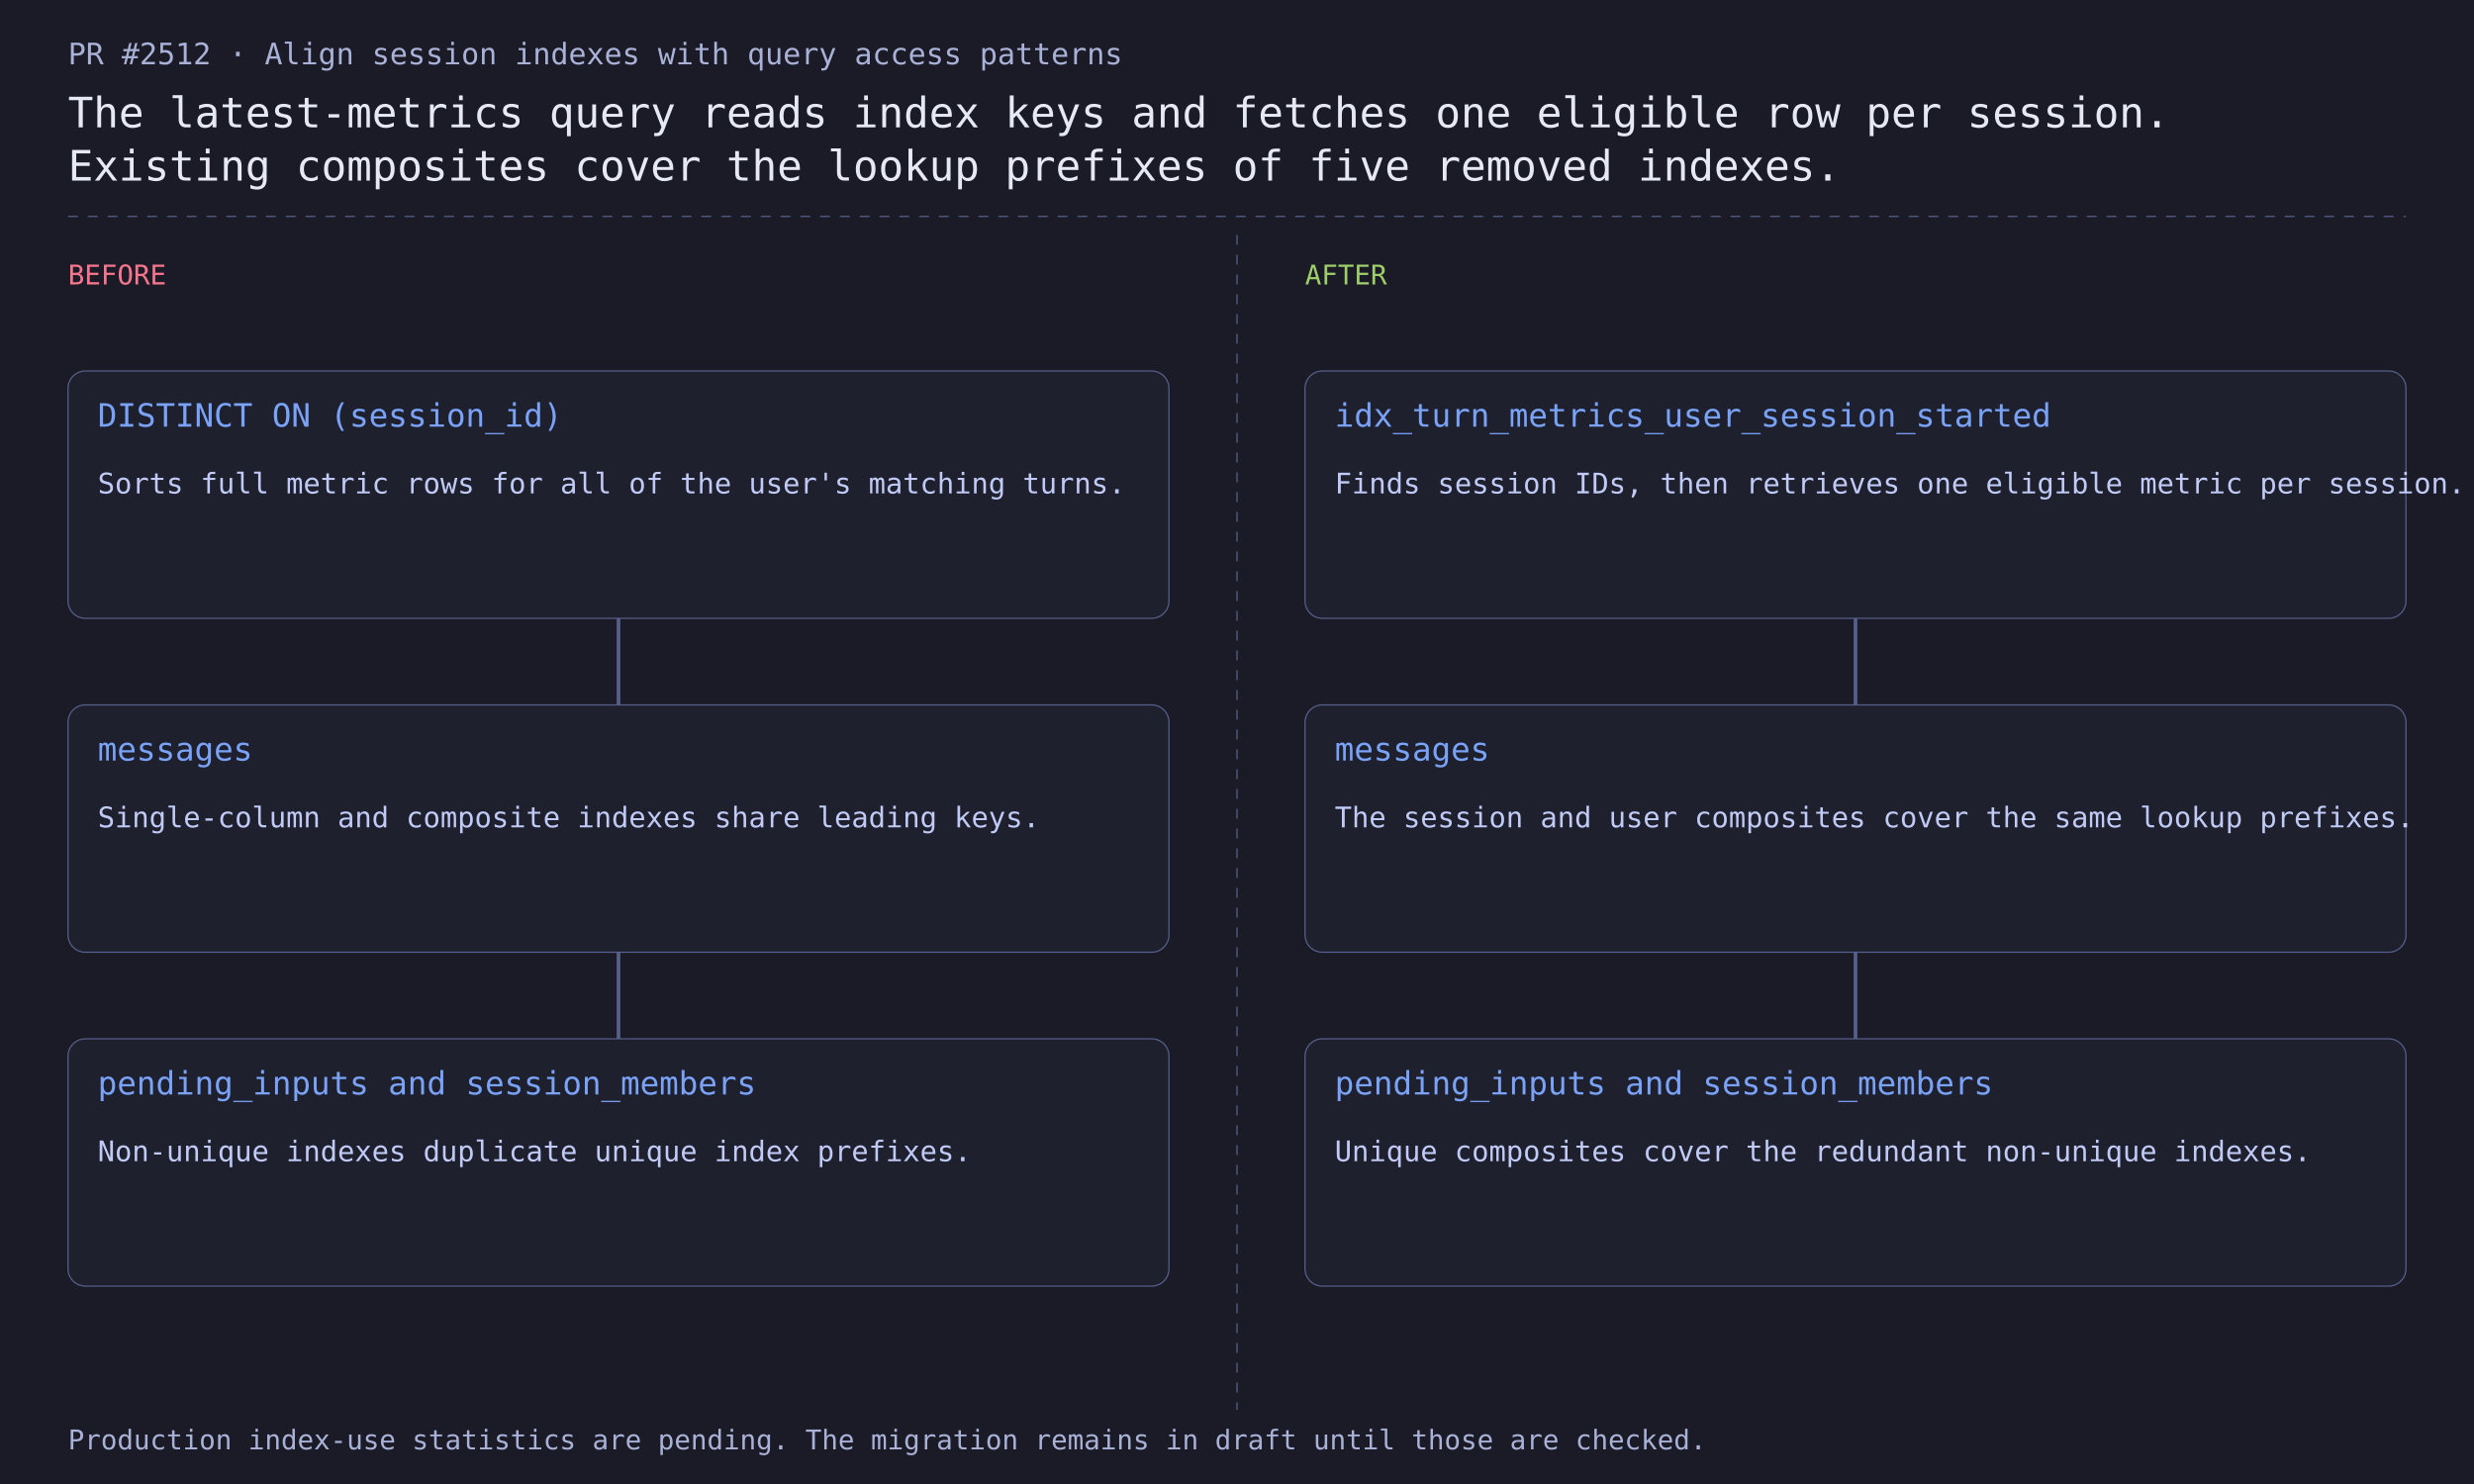
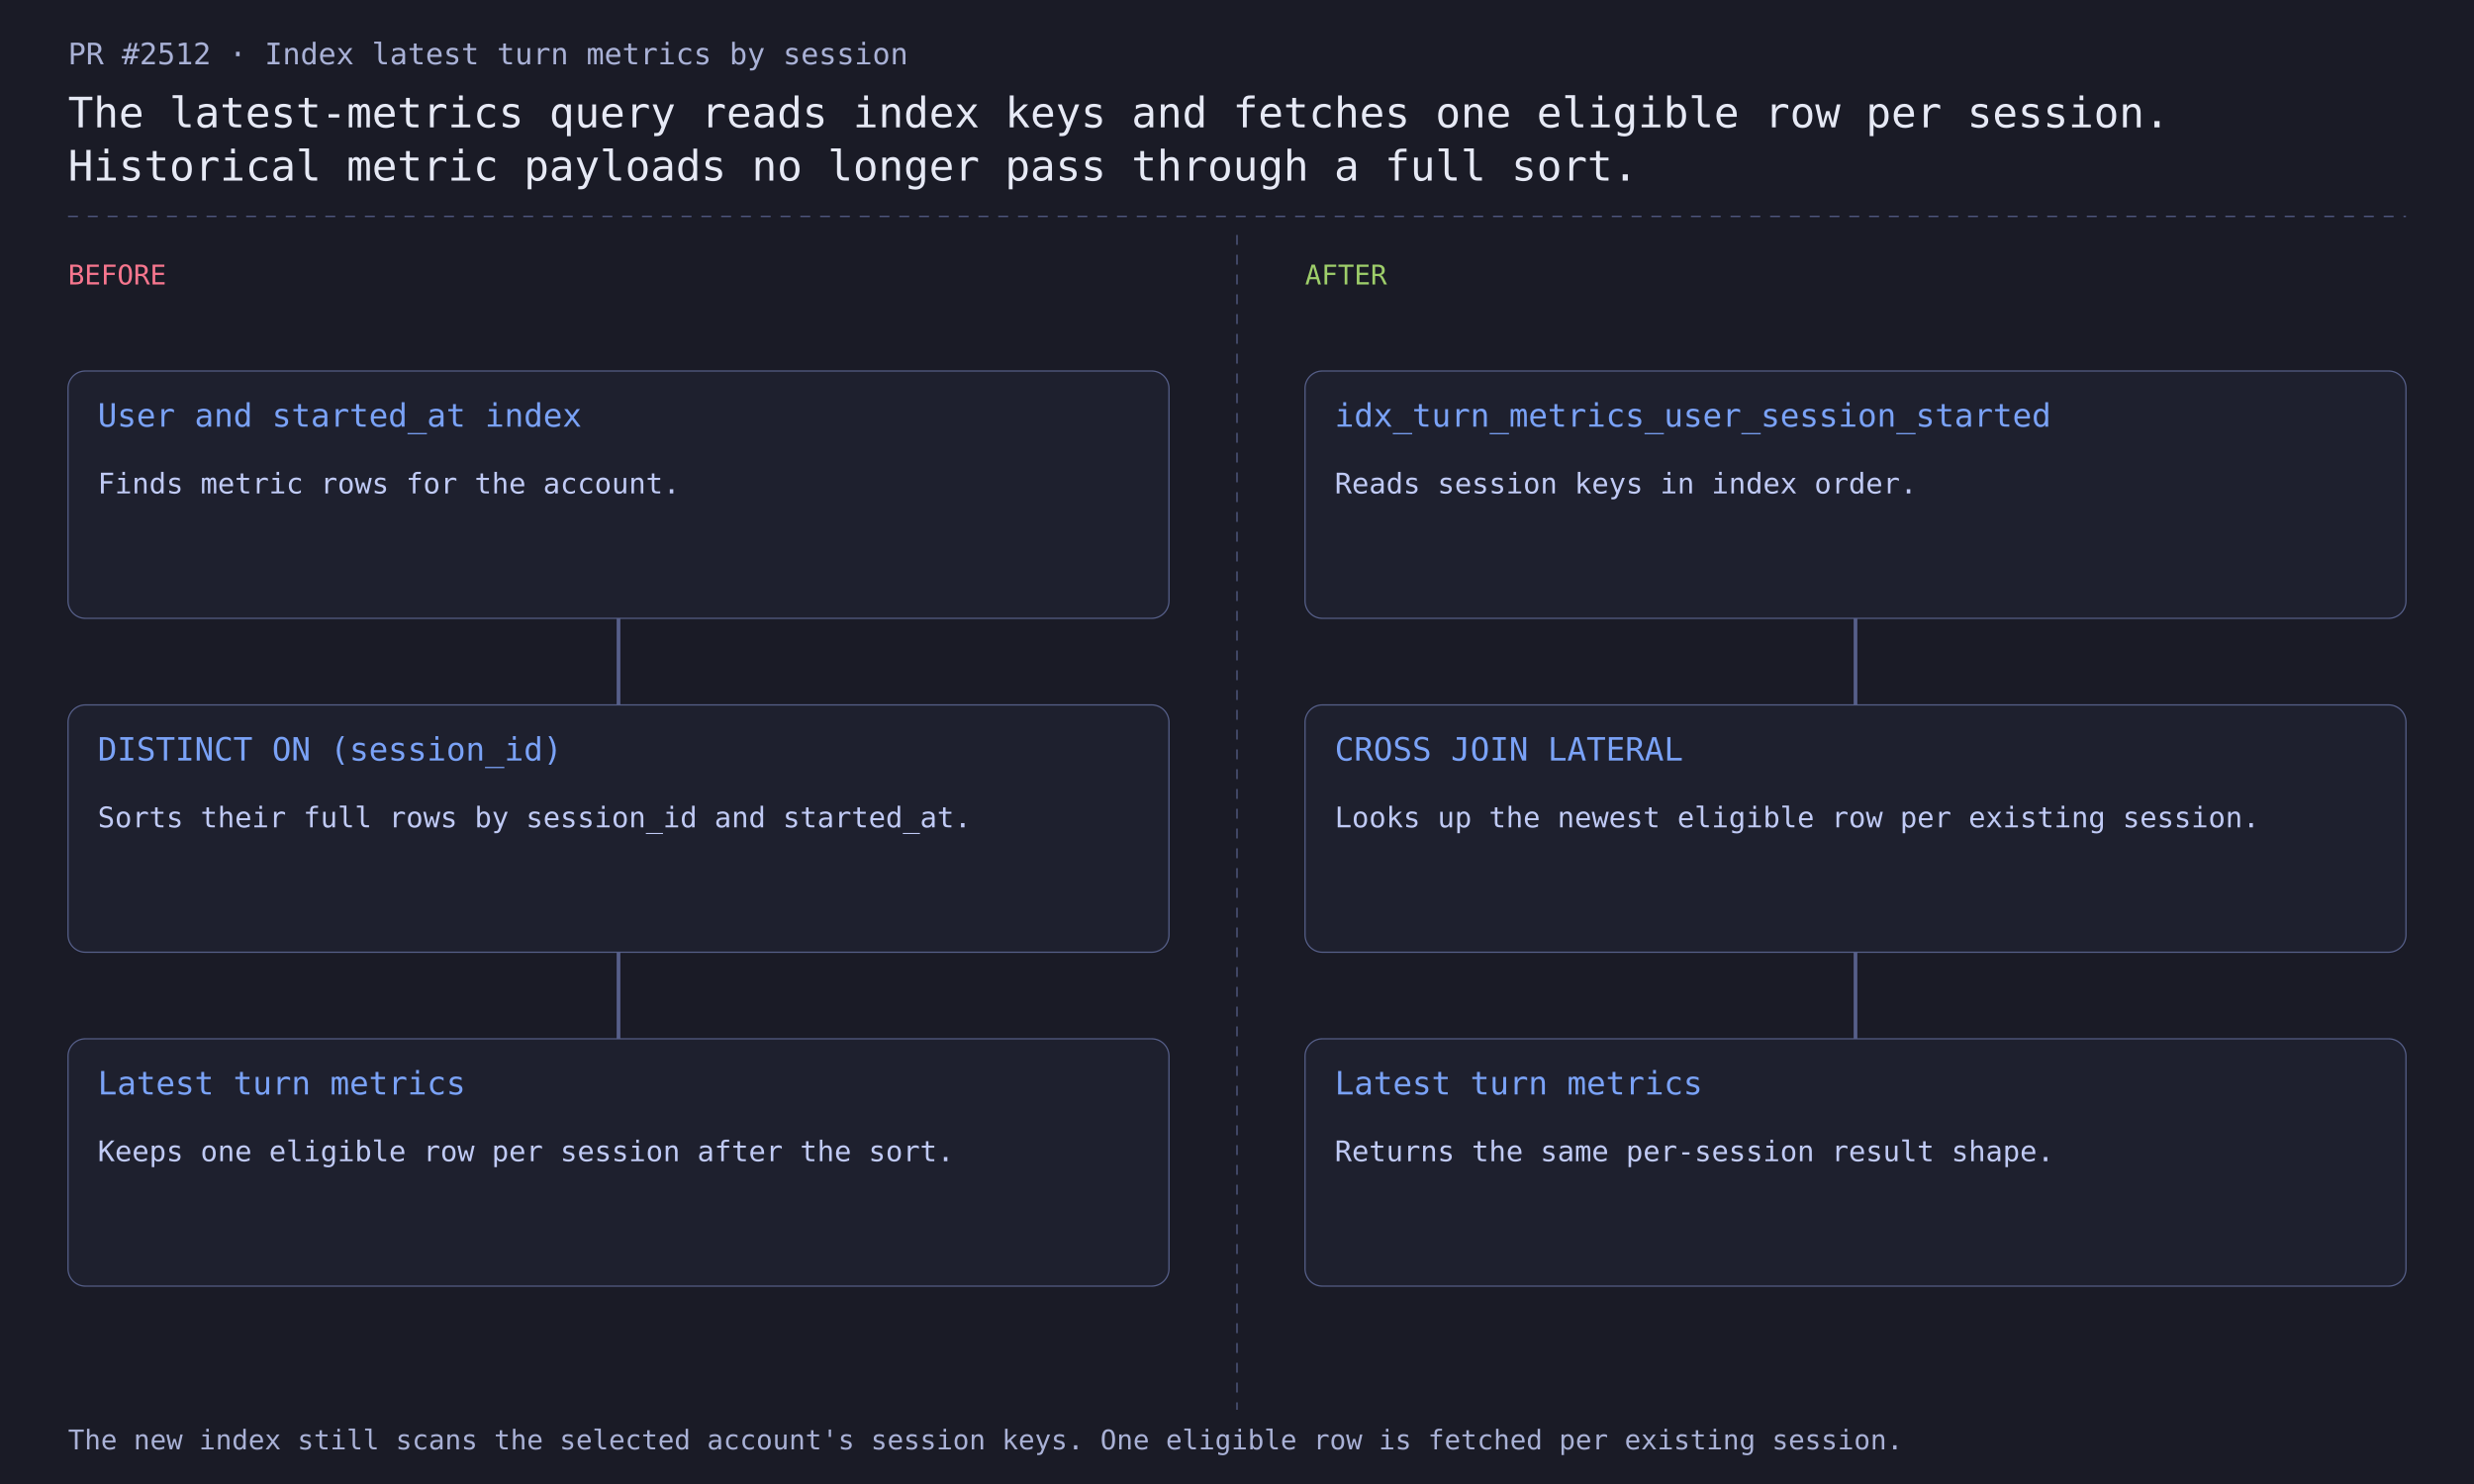
<svg xmlns="http://www.w3.org/2000/svg" width="2000" height="1200" viewBox="0 0 2000 1200">
  <rect width="2000" height="1200" fill="#1a1b26" />
-   <text x="55" y="52" font-family="monospace" font-size="24" fill="#a9b1d6">PR #2512 · Align session indexes with query access patterns</text>
+   <text x="55" y="52" font-family="monospace" font-size="24" fill="#a9b1d6">PR #2512 · Index latest turn metrics by session</text>
  <text x="55" y="103" font-family="monospace" font-size="34" fill="#e6e9f5">The latest-metrics query reads index keys and fetches one eligible row per session.</text>
-   <text x="55" y="146" font-family="monospace" font-size="34" fill="#e6e9f5">Existing composites cover the lookup prefixes of five removed indexes.</text>
+   <text x="55" y="146" font-family="monospace" font-size="34" fill="#e6e9f5">Historical metric payloads no longer pass through a full sort.</text>
  <path d="M55 175H1945 M1000 190V1140" stroke="#565f89" stroke-dasharray="8 8" />
  <text x="55" y="230" font-family="monospace" font-size="22" fill="#f7768e">BEFORE</text>
  <rect x="55" y="300" width="890" height="200" rx="14" fill="#1e202e" stroke="#565f89" />
-   <text x="79" y="345" font-family="monospace" font-size="26" fill="#7aa2f7">DISTINCT ON (session_id)</text>
-   <text x="79" y="399" font-family="monospace" font-size="23" fill="#c0caf5">Sorts full metric rows for all of the user's matching turns.</text>
+   <text x="79" y="345" font-family="monospace" font-size="26" fill="#7aa2f7">User and started_at index</text>
+   <text x="79" y="399" font-family="monospace" font-size="23" fill="#c0caf5">Finds metric rows for the account.</text>
  <path d="M500 500v70" stroke="#565f89" stroke-width="3" />
  <rect x="55" y="570" width="890" height="200" rx="14" fill="#1e202e" stroke="#565f89" />
-   <text x="79" y="615" font-family="monospace" font-size="26" fill="#7aa2f7">messages</text>
-   <text x="79" y="669" font-family="monospace" font-size="23" fill="#c0caf5">Single-column and composite indexes share leading keys.</text>
+   <text x="79" y="615" font-family="monospace" font-size="26" fill="#7aa2f7">DISTINCT ON (session_id)</text>
+   <text x="79" y="669" font-family="monospace" font-size="23" fill="#c0caf5">Sorts their full rows by session_id and started_at.</text>
  <path d="M500 770v70" stroke="#565f89" stroke-width="3" />
  <rect x="55" y="840" width="890" height="200" rx="14" fill="#1e202e" stroke="#565f89" />
-   <text x="79" y="885" font-family="monospace" font-size="26" fill="#7aa2f7">pending_inputs and session_members</text>
-   <text x="79" y="939" font-family="monospace" font-size="23" fill="#c0caf5">Non-unique indexes duplicate unique index prefixes.</text>
+   <text x="79" y="885" font-family="monospace" font-size="26" fill="#7aa2f7">Latest turn metrics</text>
+   <text x="79" y="939" font-family="monospace" font-size="23" fill="#c0caf5">Keeps one eligible row per session after the sort.</text>
  <text x="1055" y="230" font-family="monospace" font-size="22" fill="#9ece6a">AFTER</text>
  <rect x="1055" y="300" width="890" height="200" rx="14" fill="#1e202e" stroke="#565f89" />
  <text x="1079" y="345" font-family="monospace" font-size="26" fill="#7aa2f7">idx_turn_metrics_user_session_started</text>
-   <text x="1079" y="399" font-family="monospace" font-size="23" fill="#c0caf5">Finds session IDs, then retrieves one eligible metric per session.</text>
+   <text x="1079" y="399" font-family="monospace" font-size="23" fill="#c0caf5">Reads session keys in index order.</text>
  <path d="M1500 500v70" stroke="#565f89" stroke-width="3" />
  <rect x="1055" y="570" width="890" height="200" rx="14" fill="#1e202e" stroke="#565f89" />
-   <text x="1079" y="615" font-family="monospace" font-size="26" fill="#7aa2f7">messages</text>
-   <text x="1079" y="669" font-family="monospace" font-size="23" fill="#c0caf5">The session and user composites cover the same lookup prefixes.</text>
+   <text x="1079" y="615" font-family="monospace" font-size="26" fill="#7aa2f7">CROSS JOIN LATERAL</text>
+   <text x="1079" y="669" font-family="monospace" font-size="23" fill="#c0caf5">Looks up the newest eligible row per existing session.</text>
  <path d="M1500 770v70" stroke="#565f89" stroke-width="3" />
  <rect x="1055" y="840" width="890" height="200" rx="14" fill="#1e202e" stroke="#565f89" />
-   <text x="1079" y="885" font-family="monospace" font-size="26" fill="#7aa2f7">pending_inputs and session_members</text>
-   <text x="1079" y="939" font-family="monospace" font-size="23" fill="#c0caf5">Unique composites cover the redundant non-unique indexes.</text>
-   <text x="55" y="1172" font-family="monospace" font-size="22" fill="#a9b1d6">Production index-use statistics are pending. The migration remains in draft until those are checked.</text>
+   <text x="1079" y="885" font-family="monospace" font-size="26" fill="#7aa2f7">Latest turn metrics</text>
+   <text x="1079" y="939" font-family="monospace" font-size="23" fill="#c0caf5">Returns the same per-session result shape.</text>
+   <text x="55" y="1172" font-family="monospace" font-size="22" fill="#a9b1d6">The new index still scans the selected account's session keys. One eligible row is fetched per existing session.</text>
</svg>
